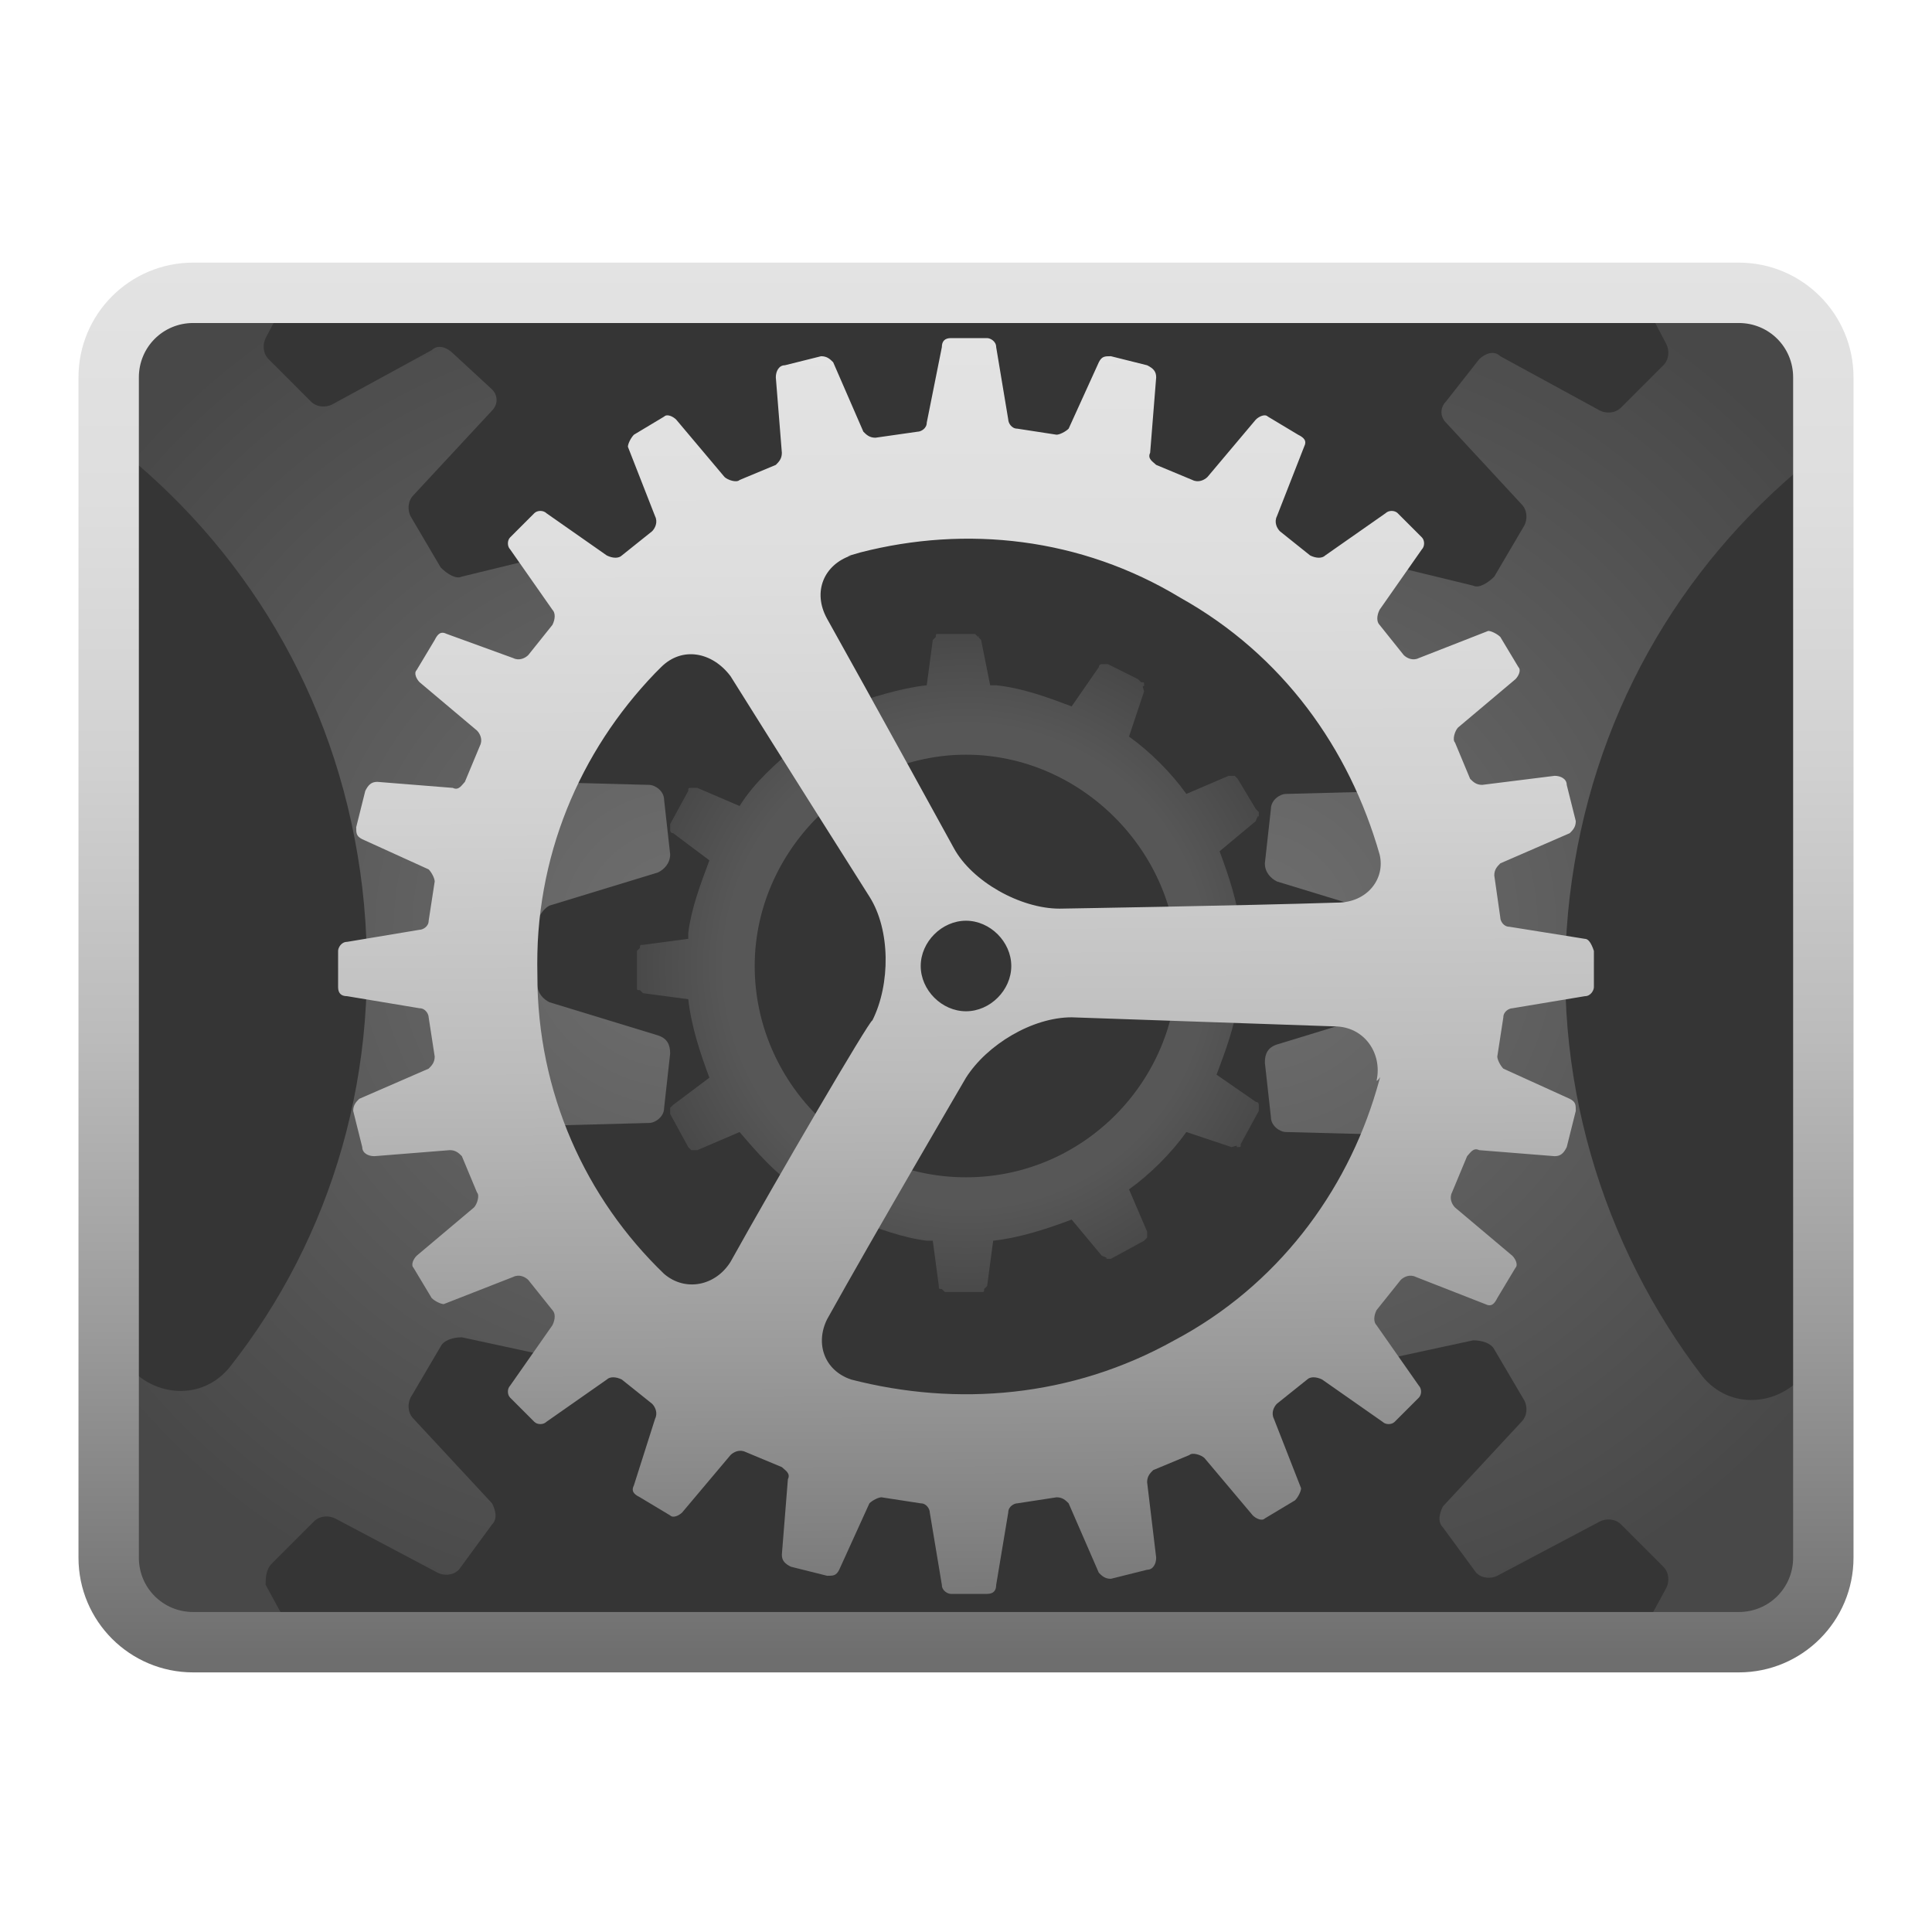
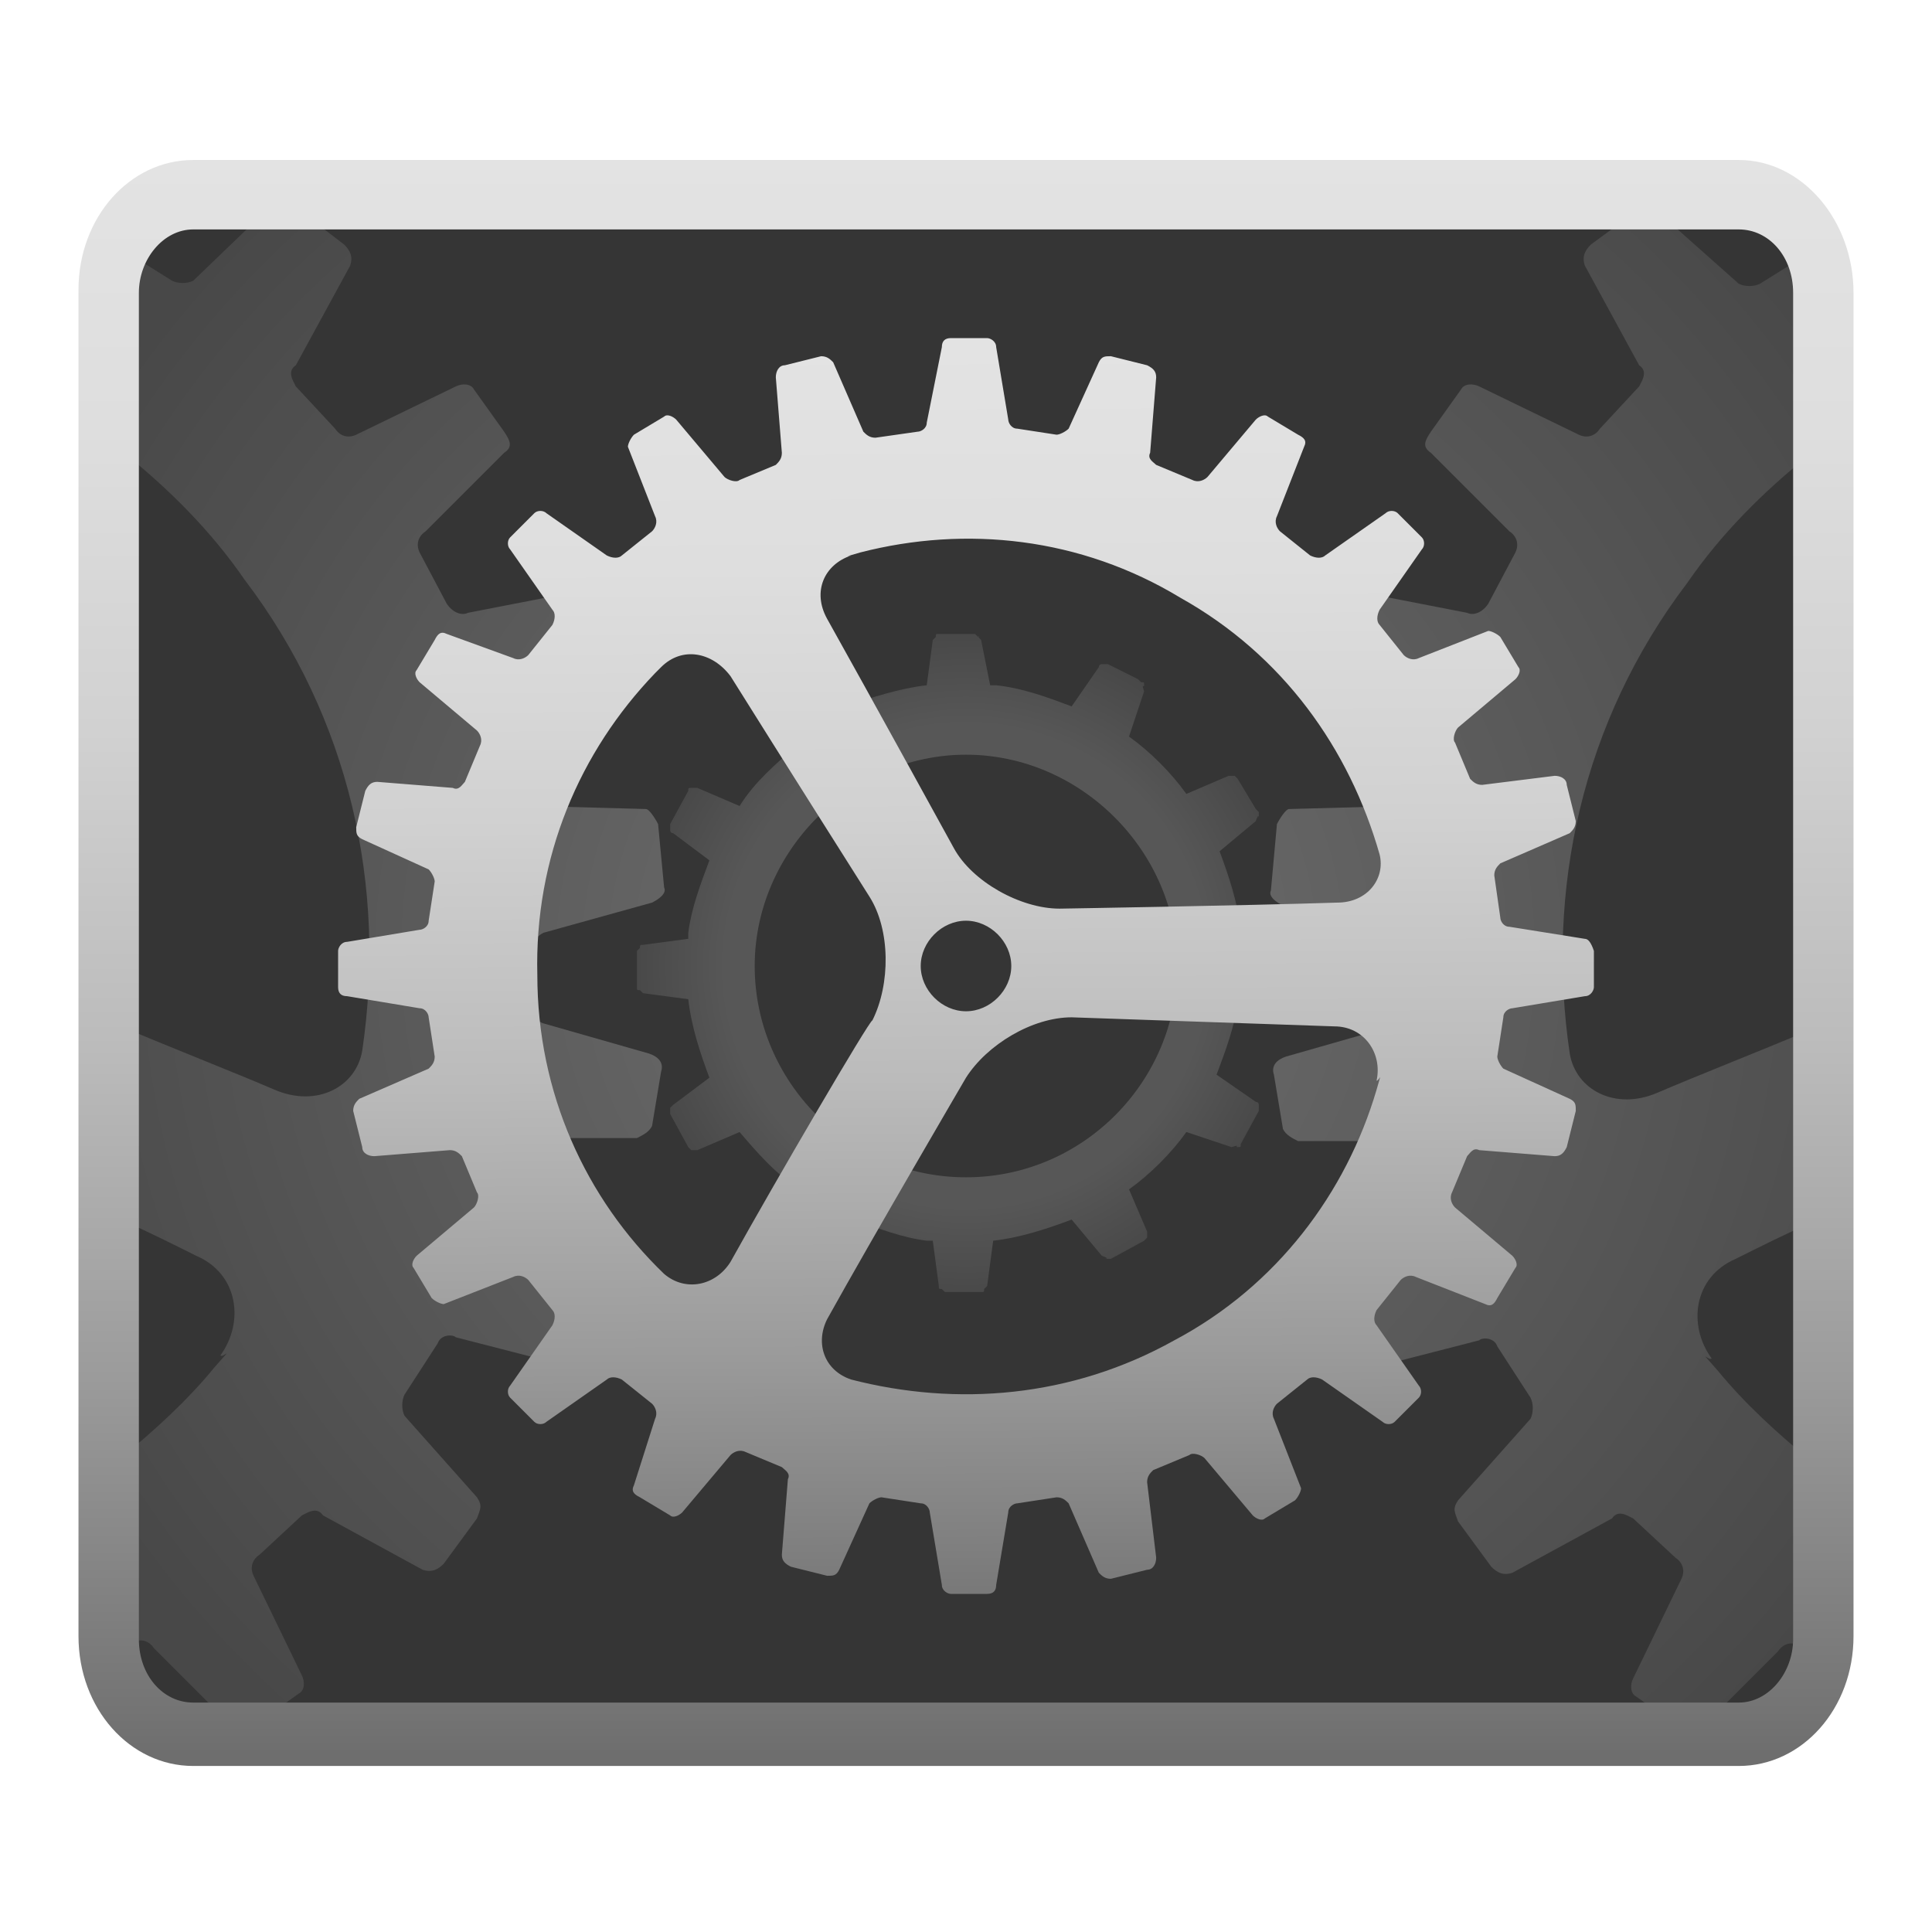
<svg xmlns="http://www.w3.org/2000/svg" version="1.1" id="settings" image-rendering="optimizeSpeed" x="0px" y="0px" viewBox="0 0 64 64" style="enable-background:new 0 0 64 64;" xml:space="preserve">
  <style type="text/css">
	.st0{fill:#353535;}
	.st1{opacity:0.2;fill:url(#SVGID_1_);enable-background:new    ;}
- 	.st2{opacity:0.33;fill:url(#SVGID_2_);enable-background:new    ;}
- 	.st3{opacity:0.33;fill:url(#SVGID_3_);enable-background:new    ;}
- 	.st4{fill:url(#SVGID_4_);}
- 	.st5{fill:url(#SVGID_5_);}
+ 	.st2{opacity:0.33;enable-background:new    ;}
+ 	.st3{fill:url(#SVGID_2_);}
+ 	.st4{fill:url(#SVGID_3_);}
+ 	.st5{fill:url(#SVGID_4_);}
+ 	.st6{fill:url(#SVGID_5_);}
+ 	.st7{fill:url(#SVGID_6_);}
+ 	.st8{fill:url(#SVGID_7_);}
</style>
-   <g>
-     <path class="st0" d="M56.8,54.7H7.2c-2.1,0-3.8-1.7-3.8-3.8V13c0-2.1,1.7-3.8,3.8-3.8h49.6c2.1,0,3.8,1.7,3.8,3.8v38   C60.6,53,58.9,54.7,56.8,54.7z" />
-     <radialGradient id="SVGID_1_" cx="32.001" cy="34" r="16.47" gradientTransform="matrix(1 0 0 -1 0 66)" gradientUnits="userSpaceOnUse">
-       <stop offset="0.48" style="stop-color:#E3E3E3" />
-       <stop offset="0.774" style="stop-color:#6E6E6E" />
-     </radialGradient>
-     <path class="st1" d="M42.8,31.2c0-0.1,0-0.1-0.1-0.1L42.6,31l-1.5-0.2c-0.1-0.9-0.4-1.8-0.7-2.6l1.2-1c0.1-0.3,0.1-0.1,0.1-0.1   c0-0.1,0-0.1,0-0.2l-0.1-0.1l0,0l0,0l-0.6-1l-0.1-0.1c-0.1,0-0.1,0-0.2,0l-1.4,0.6c-0.5-0.7-1.2-1.4-1.9-1.9l0.5-1.5   c-0.1-0.3,0-0.1,0-0.2s0-0.1-0.1-0.1l-0.1-0.1l-1-0.5c-0.1,0-0.1,0-0.2,0c-0.1,0-0.1,0.1-0.1,0.1l-0.9,1.3   c-0.8-0.3-1.6-0.6-2.5-0.7c-0.1,0-0.1,0-0.2,0l-0.3-1.5c-0.2-0.2,0-0.1-0.1-0.1L32.3,21l0,0h-1.2C31,21,31,21,31,21.1l-0.1,0.1   l-0.2,1.5c-0.9,0.1-1.8,0.4-2.7,0.7l-0.9-1.2L27,22.1c-0.1,0-0.1,0-0.2,0L25.9,23l-0.1,0.1c0,0.1,0,0.1,0,0.2l0.6,1.4   c-0.7,0.6-1.4,1.2-1.9,2l-1.4-0.6c-0.1,0-0.1,0-0.2,0s-0.1,0-0.1,0.1l-0.6,1.1c0,0.1,0,0.1,0,0.2s0.1,0.1,0.1,0.1l1.2,0.9   c-0.3,0.8-0.6,1.6-0.7,2.4c0,0.1,0,0.2,0,0.2l-1.5,0.2c-0.1,0-0.1,0-0.1,0.1l-0.1,0.1v1.2c0,0.1,0,0.1,0.1,0.1l0.1,0.1l1.5,0.2   c0.1,0.9,0.4,1.8,0.7,2.6l-1.2,0.9l-0.1,0.1c0,0.1,0,0.1,0,0.2l0.6,1.1l0.1,0.1c0.1,0,0.1,0,0.2,0l1.4-0.6c0.6,0.7,1.2,1.4,2,1.9   l-0.6,1.4c0,0.1,0,0.1,0,0.2c0,0.1,0,0.1,0.1,0.1l1.1,0.6c0.1,0,0.1,0,0.2,0s0.1-0.1,0.1-0.1l0.9-1.2c0.8,0.3,1.6,0.6,2.4,0.7   c0.1,0,0.2,0,0.2,0l0.2,1.5c0,0.1,0,0.1,0.1,0.1l0.1,0.1h1.2c0.1,0,0.1,0,0.1-0.1l0.1-0.1l0.2-1.5c0.9-0.1,1.8-0.4,2.6-0.7l1,1.2   c0.3,0.1,0.1,0.1,0.1,0.1c0.1,0,0.1,0,0.2,0l1.1-0.6L38,41c0-0.1,0-0.1,0-0.2l-0.6-1.4c0.7-0.5,1.4-1.2,1.9-1.9l1.5,0.5   c0.3-0.1,0.1,0,0.2,0s0.1,0,0.1-0.1l0.6-1.1c0-0.1,0-0.1,0-0.2c0-0.1-0.1-0.1-0.1-0.1l-1.3-0.9c0.3-0.8,0.6-1.6,0.7-2.4   c0-0.1,0-0.1,0-0.2l1.5-0.3c0.2-0.2,0.1,0,0.1-0.1l0.1-0.1L42.8,31.2z M32,39c-3.9,0-7-3.2-7-7s3.2-7,7-7s7,3.2,7,7S35.9,39,32,39z   " />
-     <radialGradient id="SVGID_2_" cx="22.581" cy="35.194" r="24.002" gradientTransform="matrix(1 0 0 -1 0 66)" gradientUnits="userSpaceOnUse">
+   <path class="st0" d="M56.8,57.7H7.2c-2.1,0-3.8-1.9-3.8-4.3V10.5c0-2.4,1.7-4.3,3.8-4.3h49.6c2.1,0,3.8,1.9,3.8,4.3v43  C60.6,55.8,58.9,57.7,56.8,57.7z" />
+   <radialGradient id="SVGID_1_" cx="32.001" cy="1046" r="16.47" gradientTransform="matrix(1 0 0 1 0 -1014)" gradientUnits="userSpaceOnUse">
+     <stop offset="0.48" style="stop-color:#E3E3E3" />
+     <stop offset="0.774" style="stop-color:#6E6E6E" />
+   </radialGradient>
+   <path class="st1" d="M42.8,31.2c0-0.1,0-0.1-0.1-0.1L42.6,31l-1.5-0.2c-0.1-0.9-0.4-1.8-0.7-2.6l1.2-1c0.1-0.3,0.1-0.1,0.1-0.1  c0-0.1,0-0.1,0-0.2l-0.1-0.1l0,0l0,0l-0.6-1l-0.1-0.1c-0.1,0-0.1,0-0.2,0l-1.4,0.6c-0.5-0.7-1.2-1.4-1.9-1.9l0.5-1.5  c-0.1-0.3,0-0.1,0-0.2s0-0.1-0.1-0.1l-0.1-0.1l-1-0.5c-0.1,0-0.1,0-0.2,0c-0.1,0-0.1,0.1-0.1,0.1l-0.9,1.3c-0.8-0.3-1.6-0.6-2.5-0.7  c-0.1,0-0.1,0-0.2,0l-0.3-1.5c-0.2-0.2,0-0.1-0.1-0.1L32.3,21l0,0h-1.2C31,21,31,21,31,21.1l-0.1,0.1l-0.2,1.5  c-0.9,0.1-1.8,0.4-2.7,0.7l-0.9-1.2L27,22.1c-0.1,0-0.1,0-0.2,0L25.9,23l-0.1,0.1c0,0.1,0,0.1,0,0.2l0.6,1.4c-0.7,0.6-1.4,1.2-1.9,2  l-1.4-0.6c-0.1,0-0.1,0-0.2,0s-0.1,0-0.1,0.1l-0.6,1.1c0,0.1,0,0.1,0,0.2s0.1,0.1,0.1,0.1l1.2,0.9c-0.3,0.8-0.6,1.6-0.7,2.4  c0,0.1,0,0.2,0,0.2l-1.5,0.2c-0.1,0-0.1,0-0.1,0.1l-0.1,0.1v1.2c0,0.1,0,0.1,0.1,0.1l0.1,0.1l1.5,0.2c0.1,0.9,0.4,1.8,0.7,2.6  l-1.2,0.9l-0.1,0.1c0,0.1,0,0.1,0,0.2l0.6,1.1l0.1,0.1c0.1,0,0.1,0,0.2,0l1.4-0.6c0.6,0.7,1.2,1.4,2,1.9l-0.6,1.4c0,0.1,0,0.1,0,0.2  c0,0.1,0,0.1,0.1,0.1l1.1,0.6c0.1,0,0.1,0,0.2,0s0.1-0.1,0.1-0.1l0.9-1.2c0.8,0.3,1.6,0.6,2.4,0.7c0.1,0,0.2,0,0.2,0l0.2,1.5  c0,0.1,0,0.1,0.1,0.1l0.1,0.1h1.2c0.1,0,0.1,0,0.1-0.1l0.1-0.1l0.2-1.5c0.9-0.1,1.8-0.4,2.6-0.7l1,1.2c0.3,0.1,0.1,0.1,0.1,0.1  c0.1,0,0.1,0,0.2,0l1.1-0.6L38,41c0-0.1,0-0.1,0-0.2l-0.6-1.4c0.7-0.5,1.4-1.2,1.9-1.9l1.5,0.5c0.3-0.1,0.1,0,0.2,0s0.1,0,0.1-0.1  l0.6-1.1c0-0.1,0-0.1,0-0.2c0-0.1-0.1-0.1-0.1-0.1l-1.3-0.9c0.3-0.8,0.6-1.6,0.7-2.4c0-0.1,0-0.1,0-0.2l1.5-0.3  c0.2-0.2,0.1,0,0.1-0.1l0.1-0.1L42.8,31.2z M32,39c-3.9,0-7-3.2-7-7s3.2-7,7-7s7,3.2,7,7S35.9,39,32,39z" />
+   <g class="st2">
+     <radialGradient id="SVGID_2_" cx="31.71" cy="31.601" r="33.42" gradientUnits="userSpaceOnUse">
      <stop offset="0" style="stop-color:#E3E3E3" />
      <stop offset="1" style="stop-color:#6E6E6E" />
    </radialGradient>
-     <path class="st2" d="M7.2,54.7H10l-1.2-2.2c0-0.2,0-0.5,0.2-0.7l1.4-1.4c0.2-0.2,0.5-0.2,0.7-0.1l3.4,1.8c0.2,0.1,0.5,0.1,0.7-0.1   l1.1-1.5c0.2-0.2,0.1-0.5,0-0.7L13.7,47c-0.2-0.2-0.2-0.5-0.1-0.7l1-1.7c0.1-0.2,0.4-0.3,0.7-0.3l3.7,0.8c0.2,0.1,0.5-0.1,0.6-0.3   l0.7-1.7c0.1-0.2,0-0.5-0.2-0.7l-3.2-2c-0.2-0.1-0.3-0.4-0.3-0.7l0.5-1.9c0.1-0.2,0.3-0.4,0.6-0.5l3.8-0.1c0.2,0,0.5-0.2,0.5-0.5   l0.2-1.8c0-0.3-0.1-0.5-0.4-0.6l-3.6-1.1c-0.2-0.1-0.4-0.3-0.4-0.6v-2c0-0.2,0.2-0.5,0.4-0.6l3.6-1.1c0.2-0.1,0.4-0.3,0.4-0.6   L22,26.5c0-0.3-0.3-0.5-0.5-0.5l-3.8-0.1c-0.2,0-0.5-0.2-0.6-0.4l-0.5-1.9c-0.1-0.2,0.1-0.5,0.3-0.7l3.2-2c0.2-0.1,0.3-0.4,0.2-0.7   l-0.7-1.7c-0.1-0.2-0.4-0.4-0.6-0.3l-3.7,0.9c-0.2,0.1-0.5-0.1-0.7-0.3l-1-1.7c-0.1-0.2-0.1-0.5,0.1-0.7l2.6-2.8   c0.2-0.2,0.2-0.5,0-0.7L15,11.7c-0.2-0.2-0.5-0.3-0.7-0.1L11,13.4c-0.2,0.1-0.5,0.1-0.7-0.1l-1.4-1.4c-0.2-0.2-0.2-0.5-0.1-0.7   l1-1.9H7.2C5.1,9.3,3.4,11,3.4,13v1.5c0.1,0.1,0.2,0.1,0.4,0.2c0,0-0.5-0.4,0.3,0.3c4.3,3.5,7.2,8.5,7.9,14.4   c0.7,6-1,11.6-4.4,15.9l0,0c-0.9,1.1-2.5,1-3.4-0.1c-0.2-0.3-0.5-0.7-0.8-1V51C3.4,53,5.1,54.7,7.2,54.7z" />
-     <radialGradient id="SVGID_3_" cx="-1839.918" cy="35.083" r="24.002" gradientTransform="matrix(-1 0 0 -1 -1798.499 66)" gradientUnits="userSpaceOnUse">
+     <path class="st3" d="M21.8,27.3c-0.1-0.2-0.3-0.5-0.4-0.5l-3.7-0.1c-0.3,0-0.5-0.2-0.6-0.4l-0.5-1.8c-0.1-0.2,0-0.5,0.3-0.7   l3.1-1.9c0.2-0.1,0.3-0.3,0.2-0.5l-0.6-1.6c-0.1-0.2-0.3-0.3-0.5-0.2l-3.6,0.7c-0.2,0.1-0.5,0-0.7-0.3l-0.9-1.7   c-0.1-0.2-0.1-0.5,0.2-0.7l2.6-2.6c0.3-0.2,0.2-0.4,0-0.7l-1-1.4c-0.1-0.2-0.4-0.2-0.6-0.1l-3.3,1.6c-0.2,0.1-0.5,0.1-0.7-0.2   l-1.3-1.4c-0.1-0.2-0.3-0.5,0-0.7l1.8-3.3c0.1-0.3,0-0.5-0.2-0.7L9.7,6.8c-0.3-0.1-0.4-0.2-0.7,0L6.4,9.3c-0.2,0.1-0.5,0.1-0.7,0   l-1.6-1v6.7c1.5,1.2,2.9,2.6,4,4.2c3.5,4.6,4.7,10.2,3.9,15.6c-0.2,1.2-1.5,1.9-2.9,1.3c-1.4-0.6-3.2-1.3-5.1-2.1v6.4   c0.9,0.4,1.7,0.8,2.5,1.2c1.4,0.6,1.6,2.2,0.8,3.3c0.1,0.1,0.5-0.4-0.2,0.4c-0.9,1.1-2,2.1-3.1,3v6.3l0.4-0.2   c0.2-0.1,0.5-0.1,0.7,0.2l2.6,2.6C7.9,57.2,8,57.3,8,57.3h0.2c0.1,0,0.2-0.1,0.3-0.2l1.4-1c0.2-0.1,0.2-0.4,0.1-0.6l-1.6-3.3   c-0.1-0.2-0.1-0.5,0.2-0.7l1.4-1.3c0.2-0.1,0.5-0.3,0.7,0l3.3,1.8c0.3,0.1,0.5,0,0.7-0.2l1.1-1.5c0.1-0.3,0.2-0.4,0-0.7l-2.4-2.7   c-0.1-0.2-0.1-0.5,0-0.7l1.1-1.7c0.1-0.3,0.5-0.3,0.6-0.2l3.5,0.9c0.3,0.1,0.5-0.1,0.6-0.2l0.7-1.6c0-0.5,0-0.7-0.2-0.7l-3.2-2   c-0.3-0.1-0.3-0.5-0.2-0.6l0.6-2c0.1-0.3,0.3-0.4,0.5-0.4l3.7,0c0.2-0.1,0.4-0.2,0.5-0.4l0.3-1.8c0.1-0.3-0.1-0.5-0.4-0.6l-3.5-1   c-0.3-0.1-0.3-0.3-0.4-0.5l0-1.9c-0.1-0.2,0.2-0.5,0.4-0.6l3.6-1c0.2-0.1,0.5-0.3,0.4-0.5L21.8,27.3z" />
+     <radialGradient id="SVGID_3_" cx="4.077" cy="6.693" r="4.315837e-05" gradientUnits="userSpaceOnUse">
      <stop offset="0" style="stop-color:#E3E3E3" />
      <stop offset="1" style="stop-color:#6E6E6E" />
    </radialGradient>
-     <path class="st3" d="M56.8,54.8H54l1.2-2.2c0.1-0.2,0.1-0.5-0.1-0.7l-1.4-1.4c-0.2-0.2-0.5-0.2-0.7-0.1l-3.4,1.8   c-0.2,0.1-0.5,0.1-0.7-0.1l-1.1-1.5c-0.2-0.2-0.1-0.5,0-0.7l2.6-2.8c0.2-0.2,0.2-0.5,0.1-0.7l-1-1.7c-0.1-0.2-0.4-0.3-0.7-0.3   l-3.7,0.8c-0.2,0.1-0.5-0.1-0.6-0.3l-0.7-1.7c-0.1-0.2,0-0.5,0.2-0.7l3.2-2c0.2-0.1,0.3-0.4,0.3-0.7L47,38.1   c-0.1-0.2-0.3-0.4-0.6-0.5l-3.8-0.1c-0.2,0-0.5-0.2-0.5-0.5l-0.2-1.8c0-0.3,0.1-0.5,0.4-0.6l3.6-1.1c0.2-0.1,0.4-0.3,0.4-0.6v-2   c0-0.2-0.2-0.5-0.4-0.6l-3.6-1.1c-0.2-0.1-0.4-0.3-0.4-0.6l0.2-1.8c0-0.3,0.3-0.5,0.5-0.5l3.8-0.1c0.2,0,0.5-0.2,0.6-0.4l0.5-1.9   c0.1-0.2-0.1-0.5-0.3-0.7l-3.2-2c-0.2-0.1-0.3-0.4-0.2-0.7l0.7-1.7c0.1-0.2,0.4-0.4,0.6-0.3l3.7,0.9c0.2,0.1,0.5-0.1,0.7-0.3l1-1.7   c0.1-0.2,0.1-0.5-0.1-0.7L47.9,14c-0.2-0.2-0.2-0.5,0-0.7l1.1-1.4c0.2-0.2,0.5-0.3,0.7-0.1l3.3,1.8c0.2,0.1,0.5,0.1,0.7-0.1   l1.4-1.4c0.2-0.2,0.2-0.5,0.1-0.7l-1-1.9h2.6c2.1,0,3.8,1.7,3.8,3.8v1.5c-0.1,0.1-0.2,0.1-0.4,0.2c0,0,0.5-0.4-0.3,0.3   c-4.3,3.5-7.2,8.5-7.9,14.4s1.1,11.6,4.4,15.9l0,0c0.9,1.1,2.5,1,3.4-0.1c0.2-0.3,0.5-0.7,0.8-1v6.8C60.6,53.2,58.9,54.8,56.8,54.8   z" />
-     <linearGradient id="SVGID_4_" gradientUnits="userSpaceOnUse" x1="32.11" y1="10.956" x2="31.901" y2="54.671" gradientTransform="matrix(1 0 0 -1 0 66)">
-       <stop offset="0" style="stop-color:#6E6E6E" />
-       <stop offset="2.772886e-02" style="stop-color:#747474" />
-       <stop offset="0.236" style="stop-color:#9B9B9B" />
-       <stop offset="0.442" style="stop-color:#BBBBBB" />
-       <stop offset="0.641" style="stop-color:#D1D1D1" />
-       <stop offset="0.83" style="stop-color:#DEDEDE" />
-       <stop offset="1" style="stop-color:#E3E3E3" />
-     </linearGradient>
-     <path class="st4" d="M52.5,31.1L50,30.7c-0.2,0-0.3-0.2-0.3-0.3L49.5,29c0-0.2,0.1-0.3,0.2-0.4l2.3-1c0.1-0.1,0.2-0.2,0.2-0.4   L51.9,26c0-0.2-0.2-0.3-0.4-0.3L49.1,26c-0.2,0-0.3-0.1-0.4-0.2l-0.5-1.2c-0.1-0.1,0-0.4,0.1-0.5l1.9-1.6c0.1-0.1,0.2-0.3,0.1-0.4   l-0.6-1c-0.1-0.1-0.3-0.2-0.4-0.2L47,21.8c-0.2,0.1-0.4,0-0.5-0.1l-0.8-1c-0.1-0.1-0.1-0.3,0-0.5l1.4-2c0.1-0.1,0.1-0.3,0-0.4   L46.3,17c-0.1-0.1-0.3-0.1-0.4,0l-2,1.4c-0.1,0.1-0.3,0.1-0.5,0l-1-0.8c-0.1-0.1-0.2-0.3-0.1-0.5l0.9-2.3l0,0   c0.1-0.2,0-0.3-0.2-0.4l-1-0.6c-0.1-0.1-0.3,0-0.4,0.1L40,15.8c-0.1,0.1-0.3,0.2-0.5,0.1l-1.2-0.5c-0.1-0.1-0.3-0.2-0.2-0.4   l0.2-2.5c0-0.2-0.1-0.3-0.3-0.4l-1.2-0.3c-0.2,0-0.3,0-0.4,0.2l-1,2.2c-0.1,0.1-0.3,0.2-0.4,0.2l-1.3-0.2c-0.2,0-0.3-0.2-0.3-0.3   L33,11.5c0-0.2-0.2-0.3-0.3-0.3h-1.2c-0.2,0-0.3,0.1-0.3,0.3L30.7,14c0,0.2-0.2,0.3-0.3,0.3L29,14.5c-0.2,0-0.3-0.1-0.4-0.2l-1-2.3   c-0.1-0.1-0.2-0.2-0.4-0.2L26,12.1c-0.2,0-0.3,0.2-0.3,0.4l0.2,2.5c0,0.2-0.1,0.3-0.2,0.4l-1.2,0.5c-0.1,0.1-0.4,0-0.5-0.1   l-1.6-1.9c-0.1-0.1-0.3-0.2-0.4-0.1l-1,0.6c-0.1,0.1-0.2,0.3-0.2,0.4l0.9,2.3c0.1,0.2,0,0.4-0.1,0.5l-1,0.8c-0.1,0.1-0.3,0.1-0.5,0   l-2-1.4c-0.1-0.1-0.3-0.1-0.4,0l-0.8,0.8c-0.1,0.1-0.1,0.3,0,0.4l1.4,2c0.1,0.1,0.1,0.3,0,0.5l-0.8,1c-0.1,0.1-0.3,0.2-0.5,0.1   L14.8,21c-0.2-0.1-0.3,0-0.4,0.2l-0.6,1c-0.1,0.1,0,0.3,0.1,0.4l1.9,1.6c0.1,0.1,0.2,0.3,0.1,0.5l-0.5,1.2   c-0.1,0.1-0.2,0.3-0.4,0.2l-2.5-0.2c-0.2,0-0.3,0.1-0.4,0.3l-0.3,1.2c0,0.2,0,0.3,0.2,0.4l2.2,1c0.1,0.1,0.2,0.3,0.2,0.4l-0.2,1.3   c0,0.2-0.2,0.3-0.3,0.3l-2.4,0.4c-0.2,0-0.3,0.2-0.3,0.3v1.2c0,0.2,0.1,0.3,0.3,0.3l2.4,0.4c0.2,0,0.3,0.2,0.3,0.3l0.2,1.3   c0,0.2-0.1,0.3-0.2,0.4l-2.3,1c-0.1,0.1-0.2,0.2-0.2,0.4L12,38c0,0.2,0.2,0.3,0.4,0.3l2.5-0.2c0.2,0,0.3,0.1,0.4,0.2l0.5,1.2   c0.1,0.1,0,0.4-0.1,0.5l-1.9,1.6c-0.1,0.1-0.2,0.3-0.1,0.4l0.6,1c0.1,0.1,0.3,0.2,0.4,0.2l2.3-0.9c0.2-0.1,0.4,0,0.5,0.1l0.8,1   c0.1,0.1,0.1,0.3,0,0.5l-1.4,2c-0.1,0.1-0.1,0.3,0,0.4l0.8,0.8c0.1,0.1,0.3,0.1,0.4,0l2-1.4c0.1-0.1,0.3-0.1,0.5,0l1,0.8   c0.1,0.1,0.2,0.3,0.1,0.5L21,49.2c-0.1,0.2,0,0.3,0.2,0.4l1,0.6c0.1,0.1,0.3,0,0.4-0.1l1.6-1.9c0.1-0.1,0.3-0.2,0.5-0.1l1.2,0.5   c0.1,0.1,0.3,0.2,0.2,0.4l-0.2,2.5c0,0.2,0.1,0.3,0.3,0.4l1.2,0.3c0.2,0,0.3,0,0.4-0.2l1-2.2c0.1-0.1,0.3-0.2,0.4-0.2l1.3,0.2   c0.2,0,0.3,0.2,0.3,0.3l0.4,2.4c0,0.2,0.2,0.3,0.3,0.3h1.2c0.2,0,0.3-0.1,0.3-0.3l0.4-2.4c0-0.2,0.2-0.3,0.3-0.3l1.3-0.2   c0.2,0,0.3,0.1,0.4,0.2l1,2.3c0.1,0.1,0.2,0.2,0.4,0.2L38,52c0.2,0,0.3-0.2,0.3-0.4L38,49.1c0-0.2,0.1-0.3,0.2-0.4l1.2-0.5   c0.1-0.1,0.4,0,0.5,0.1l1.6,1.9c0.1,0.1,0.3,0.2,0.4,0.1l1-0.6c0.1-0.1,0.2-0.3,0.2-0.4L42.2,47c-0.1-0.2,0-0.4,0.1-0.5l1-0.8   c0.1-0.1,0.3-0.1,0.5,0l2,1.4c0.1,0.1,0.3,0.1,0.4,0l0.8-0.8c0.1-0.1,0.1-0.3,0-0.4l-1.4-2c-0.1-0.1-0.1-0.3,0-0.5l0.8-1   c0.1-0.1,0.3-0.2,0.5-0.1l2.3,0.9c0.2,0.1,0.3,0,0.4-0.2l0.6-1c0.1-0.1,0-0.3-0.1-0.4L48.2,40c-0.1-0.1-0.2-0.3-0.1-0.5l0.5-1.2   c0.1-0.1,0.2-0.3,0.4-0.2l2.5,0.2c0.2,0,0.3-0.1,0.4-0.3l0.3-1.2c0-0.2,0-0.3-0.2-0.4l-2.2-1c-0.1-0.1-0.2-0.3-0.2-0.4l0.2-1.3   c0-0.2,0.2-0.3,0.3-0.3l2.4-0.4c0.2,0,0.3-0.2,0.3-0.3v-1.2C52.7,31.2,52.6,31.1,52.5,31.1z M24.1,42C24,42.1,24.1,42,24.1,42   L24.1,42z M24.2,41.8L24.2,41.8L24.2,41.8c-0.5,0.8-1.5,1-2.2,0.4l0,0c-2.6-2.5-4.2-6-4.2-9.9c-0.1-3.9,1.4-7.4,3.9-10   c0.5-0.5,0.2-0.2,0.2-0.2c0.7-0.7,1.7-0.5,2.3,0.3l0,0c1.5,2.4,4.6,7.3,4.6,7.3c0.7,1.1,0.7,2.9,0.1,4.1   C28.8,33.8,25.7,39.1,24.2,41.8z M45.6,36.1c-1,3.4-3.3,6.5-6.7,8.3l0,0c-3.4,1.9-7.2,2.2-10.7,1.3c-0.9-0.3-1.2-1.2-0.8-2   c1.5-2.7,4.6-8,4.6-8c0.7-1.1,2.2-2,3.5-2c0,0,5.8,0.2,8.7,0.3l0,0c1,0,1.6,0.9,1.4,1.8C45.7,35.8,45.8,35.4,45.6,36.1z M27.9,45.6   L27.9,45.6L27.9,45.6z M28,45.7h0.1H28z M27.4,43.7L27.4,43.7L27.4,43.7z M30.5,32c0-0.8,0.7-1.5,1.5-1.5s1.5,0.7,1.5,1.5   s-0.7,1.5-1.5,1.5S30.5,32.8,30.5,32z M44.5,29.9C44.6,29.9,44.6,29.9,44.5,29.9L44.5,29.9z M44.3,29.9   C44.3,29.9,44.4,29.9,44.3,29.9C44.4,29.9,44.4,29.9,44.3,29.9c-3.1,0.1-9.2,0.2-9.2,0.2c-1.3,0-2.9-0.9-3.5-2c0,0-2.8-5.1-4.2-7.6   l0,0c-0.5-0.9-0.1-1.8,0.8-2.1c0,0-0.4,0.1,0.3-0.1c3.5-0.9,7.3-0.5,10.6,1.5l0,0c3.4,1.9,5.6,5,6.6,8.5   C45.9,29.1,45.3,29.9,44.3,29.9z" />
-     <linearGradient id="SVGID_5_" gradientUnits="userSpaceOnUse" x1="32" y1="11.075" x2="32" y2="57.422" gradientTransform="matrix(1 0 0 -1 0 66)">
-       <stop offset="0" style="stop-color:#6E6E6E" />
-       <stop offset="2.772886e-02" style="stop-color:#747474" />
-       <stop offset="0.236" style="stop-color:#9B9B9B" />
-       <stop offset="0.442" style="stop-color:#BBBBBB" />
-       <stop offset="0.641" style="stop-color:#D1D1D1" />
-       <stop offset="0.83" style="stop-color:#DEDEDE" />
-       <stop offset="1" style="stop-color:#E3E3E3" />
-     </linearGradient>
-     <path class="st5" d="M57.6,10.7c1,0,1.8,0.8,1.8,1.8v39.1c0,1-0.8,1.8-1.8,1.8H6.4c-1,0-1.8-0.8-1.8-1.8V12.5c0-1,0.8-1.8,1.8-1.8   H57.6 M57.6,8.7H6.4c-2.1,0-3.8,1.7-3.8,3.8v39.1c0,2.1,1.7,3.8,3.8,3.8h51.2c2.1,0,3.8-1.7,3.8-3.8V12.5   C61.4,10.4,59.7,8.7,57.6,8.7L57.6,8.7z" />
+     <polygon class="st4" points="4.1,6.7 4.1,6.7 4.1,6.7  " />
  </g>
+   <g class="st2">
+     <radialGradient id="SVGID_4_" cx="31.71" cy="31.581" r="35.097" gradientTransform="matrix(-1 0 0 1 64.099 0)" gradientUnits="userSpaceOnUse">
+       <stop offset="0" style="stop-color:#E3E3E3" />
+       <stop offset="1" style="stop-color:#6E6E6E" />
+     </radialGradient>
+     <path class="st5" d="M42.3,27.3c0.1-0.2,0.3-0.5,0.4-0.5l3.7-0.1c0.3,0,0.5-0.2,0.6-0.4l0.5-1.8c0.1-0.2,0-0.5-0.3-0.7l-3.1-1.9   c-0.2-0.1-0.3-0.3-0.2-0.5l0.6-1.6c0.1-0.2,0.3-0.3,0.5-0.2l3.6,0.7c0.2,0.1,0.5,0,0.7-0.3l0.9-1.7c0.1-0.2,0.1-0.5-0.2-0.7   l-2.6-2.6c-0.3-0.2-0.2-0.4,0-0.7l1-1.4c0.1-0.2,0.4-0.2,0.6-0.1l3.3,1.6c0.2,0.1,0.5,0.1,0.7-0.2l1.3-1.4c0.1-0.2,0.3-0.5,0-0.7   l-1.8-3.3c-0.1-0.3,0-0.5,0.2-0.7l1.5-1.1c0.3-0.1,0.4-0.2,0.7,0l2.7,2.4c0.2,0.1,0.5,0.1,0.7,0l1.6-1v6.7c-1.5,1.2-2.9,2.6-4,4.2   c-3.5,4.6-4.7,10.2-3.9,15.6c0.2,1.2,1.5,1.9,2.9,1.3c1.4-0.6,3.2-1.3,5.1-2.1v6.4c-0.9,0.4-1.7,0.8-2.5,1.2   c-1.4,0.6-1.6,2.2-0.8,3.3c-0.1,0.1-0.5-0.4,0.2,0.4c0.9,1.1,2,2.1,3.1,3v6.3l-0.4-0.2c-0.2-0.1-0.5-0.1-0.7,0.2l-2.6,2.6   c-0.1,0.1-0.1,0.1-0.2,0.1h-0.2c-0.1,0-0.2-0.1-0.3-0.2l-1.4-1c-0.2-0.1-0.2-0.4-0.1-0.6l1.6-3.3c0.1-0.2,0.1-0.5-0.2-0.7l-1.4-1.3   c-0.2-0.1-0.5-0.3-0.7,0l-3.3,1.8c-0.3,0.1-0.5,0-0.7-0.2l-1.1-1.5c-0.1-0.3-0.2-0.4,0-0.7l2.4-2.7c0.1-0.2,0.1-0.5,0-0.7l-1.1-1.7   c-0.1-0.3-0.5-0.3-0.6-0.2l-3.5,0.9c-0.3,0.1-0.5-0.1-0.6-0.2l-0.7-1.6c0-0.5,0-0.7,0.2-0.7l3.2-2c0.3-0.1,0.3-0.5,0.2-0.6l-0.6-2   c-0.1-0.3-0.3-0.4-0.5-0.4l-3.7,0c-0.2-0.1-0.4-0.2-0.5-0.4l-0.3-1.8c-0.1-0.3,0.1-0.5,0.4-0.6l3.5-1c0.3-0.1,0.3-0.3,0.4-0.5   l0-1.9c0.1-0.2-0.2-0.5-0.4-0.6l-3.6-1c-0.2-0.1-0.5-0.3-0.4-0.5L42.3,27.3z" />
+     <radialGradient id="SVGID_5_" cx="4.11" cy="6.693" r="4.315837e-05" gradientTransform="matrix(-1 0 0 1 64.099 0)" gradientUnits="userSpaceOnUse">
+       <stop offset="0" style="stop-color:#E3E3E3" />
+       <stop offset="1" style="stop-color:#6E6E6E" />
+     </radialGradient>
+     <polygon class="st6" points="60,6.7 60,6.7 60,6.7  " />
+   </g>
+   <linearGradient id="SVGID_6_" gradientUnits="userSpaceOnUse" x1="32.11" y1="1069.044" x2="31.901" y2="1025.329" gradientTransform="matrix(1 0 0 1 0 -1014)">
+     <stop offset="0" style="stop-color:#6E6E6E" />
+     <stop offset="2.772886e-02" style="stop-color:#747474" />
+     <stop offset="0.236" style="stop-color:#9B9B9B" />
+     <stop offset="0.442" style="stop-color:#BBBBBB" />
+     <stop offset="0.641" style="stop-color:#D1D1D1" />
+     <stop offset="0.83" style="stop-color:#DEDEDE" />
+     <stop offset="1" style="stop-color:#E3E3E3" />
+   </linearGradient>
+   <path class="st7" d="M52.5,31.1L50,30.7c-0.2,0-0.3-0.2-0.3-0.3L49.5,29c0-0.2,0.1-0.3,0.2-0.4l2.3-1c0.1-0.1,0.2-0.2,0.2-0.4  L51.9,26c0-0.2-0.2-0.3-0.4-0.3L49.1,26c-0.2,0-0.3-0.1-0.4-0.2l-0.5-1.2c-0.1-0.1,0-0.4,0.1-0.5l1.9-1.6c0.1-0.1,0.2-0.3,0.1-0.4  l-0.6-1c-0.1-0.1-0.3-0.2-0.4-0.2L47,21.8c-0.2,0.1-0.4,0-0.5-0.1l-0.8-1c-0.1-0.1-0.1-0.3,0-0.5l1.4-2c0.1-0.1,0.1-0.3,0-0.4  L46.3,17c-0.1-0.1-0.3-0.1-0.4,0l-2,1.4c-0.1,0.1-0.3,0.1-0.5,0l-1-0.8c-0.1-0.1-0.2-0.3-0.1-0.5l0.9-2.3l0,0c0.1-0.2,0-0.3-0.2-0.4  l-1-0.6c-0.1-0.1-0.3,0-0.4,0.1L40,15.8c-0.1,0.1-0.3,0.2-0.5,0.1l-1.2-0.5c-0.1-0.1-0.3-0.2-0.2-0.4l0.2-2.5c0-0.2-0.1-0.3-0.3-0.4  l-1.2-0.3c-0.2,0-0.3,0-0.4,0.2l-1,2.2c-0.1,0.1-0.3,0.2-0.4,0.2l-1.3-0.2c-0.2,0-0.3-0.2-0.3-0.3L33,11.5c0-0.2-0.2-0.3-0.3-0.3  h-1.2c-0.2,0-0.3,0.1-0.3,0.3L30.7,14c0,0.2-0.2,0.3-0.3,0.3L29,14.5c-0.2,0-0.3-0.1-0.4-0.2l-1-2.3c-0.1-0.1-0.2-0.2-0.4-0.2  L26,12.1c-0.2,0-0.3,0.2-0.3,0.4l0.2,2.5c0,0.2-0.1,0.3-0.2,0.4l-1.2,0.5c-0.1,0.1-0.4,0-0.5-0.1l-1.6-1.9c-0.1-0.1-0.3-0.2-0.4-0.1  l-1,0.6c-0.1,0.1-0.2,0.3-0.2,0.4l0.9,2.3c0.1,0.2,0,0.4-0.1,0.5l-1,0.8c-0.1,0.1-0.3,0.1-0.5,0l-2-1.4c-0.1-0.1-0.3-0.1-0.4,0  l-0.8,0.8c-0.1,0.1-0.1,0.3,0,0.4l1.4,2c0.1,0.1,0.1,0.3,0,0.5l-0.8,1c-0.1,0.1-0.3,0.2-0.5,0.1L14.8,21c-0.2-0.1-0.3,0-0.4,0.2  l-0.6,1c-0.1,0.1,0,0.3,0.1,0.4l1.9,1.6c0.1,0.1,0.2,0.3,0.1,0.5l-0.5,1.2c-0.1,0.1-0.2,0.3-0.4,0.2l-2.5-0.2  c-0.2,0-0.3,0.1-0.4,0.3l-0.3,1.2c0,0.2,0,0.3,0.2,0.4l2.2,1c0.1,0.1,0.2,0.3,0.2,0.4l-0.2,1.3c0,0.2-0.2,0.3-0.3,0.3l-2.4,0.4  c-0.2,0-0.3,0.2-0.3,0.3v1.2c0,0.2,0.1,0.3,0.3,0.3l2.4,0.4c0.2,0,0.3,0.2,0.3,0.3l0.2,1.3c0,0.2-0.1,0.3-0.2,0.4l-2.3,1  c-0.1,0.1-0.2,0.2-0.2,0.4L12,38c0,0.2,0.2,0.3,0.4,0.3l2.5-0.2c0.2,0,0.3,0.1,0.4,0.2l0.5,1.2c0.1,0.1,0,0.4-0.1,0.5l-1.9,1.6  c-0.1,0.1-0.2,0.3-0.1,0.4l0.6,1c0.1,0.1,0.3,0.2,0.4,0.2l2.3-0.9c0.2-0.1,0.4,0,0.5,0.1l0.8,1c0.1,0.1,0.1,0.3,0,0.5l-1.4,2  c-0.1,0.1-0.1,0.3,0,0.4l0.8,0.8c0.1,0.1,0.3,0.1,0.4,0l2-1.4c0.1-0.1,0.3-0.1,0.5,0l1,0.8c0.1,0.1,0.2,0.3,0.1,0.5L21,49.2  c-0.1,0.2,0,0.3,0.2,0.4l1,0.6c0.1,0.1,0.3,0,0.4-0.1l1.6-1.9c0.1-0.1,0.3-0.2,0.5-0.1l1.2,0.5c0.1,0.1,0.3,0.2,0.2,0.4l-0.2,2.5  c0,0.2,0.1,0.3,0.3,0.4l1.2,0.3c0.2,0,0.3,0,0.4-0.2l1-2.2c0.1-0.1,0.3-0.2,0.4-0.2l1.3,0.2c0.2,0,0.3,0.2,0.3,0.3l0.4,2.4  c0,0.2,0.2,0.3,0.3,0.3h1.2c0.2,0,0.3-0.1,0.3-0.3l0.4-2.4c0-0.2,0.2-0.3,0.3-0.3l1.3-0.2c0.2,0,0.3,0.1,0.4,0.2l1,2.3  c0.1,0.1,0.2,0.2,0.4,0.2L38,52c0.2,0,0.3-0.2,0.3-0.4L38,49.1c0-0.2,0.1-0.3,0.2-0.4l1.2-0.5c0.1-0.1,0.4,0,0.5,0.1l1.6,1.9  c0.1,0.1,0.3,0.2,0.4,0.1l1-0.6c0.1-0.1,0.2-0.3,0.2-0.4L42.2,47c-0.1-0.2,0-0.4,0.1-0.5l1-0.8c0.1-0.1,0.3-0.1,0.5,0l2,1.4  c0.1,0.1,0.3,0.1,0.4,0l0.8-0.8c0.1-0.1,0.1-0.3,0-0.4l-1.4-2c-0.1-0.1-0.1-0.3,0-0.5l0.8-1c0.1-0.1,0.3-0.2,0.5-0.1l2.3,0.9  c0.2,0.1,0.3,0,0.4-0.2l0.6-1c0.1-0.1,0-0.3-0.1-0.4L48.2,40c-0.1-0.1-0.2-0.3-0.1-0.5l0.5-1.2c0.1-0.1,0.2-0.3,0.4-0.2l2.5,0.2  c0.2,0,0.3-0.1,0.4-0.3l0.3-1.2c0-0.2,0-0.3-0.2-0.4l-2.2-1c-0.1-0.1-0.2-0.3-0.2-0.4l0.2-1.3c0-0.2,0.2-0.3,0.3-0.3l2.4-0.4  c0.2,0,0.3-0.2,0.3-0.3v-1.2C52.7,31.2,52.6,31.1,52.5,31.1z M24.1,42C24,42.1,24.1,42,24.1,42L24.1,42z M24.2,41.8L24.2,41.8  L24.2,41.8c-0.5,0.8-1.5,1-2.2,0.4l0,0c-2.6-2.5-4.2-6-4.2-9.9c-0.1-3.9,1.4-7.4,3.9-10c0.5-0.5,0.2-0.2,0.2-0.2  c0.7-0.7,1.7-0.5,2.3,0.3l0,0c1.5,2.4,4.6,7.3,4.6,7.3c0.7,1.1,0.7,2.9,0.1,4.1C28.8,33.8,25.7,39.1,24.2,41.8z M45.6,36.1  c-1,3.4-3.3,6.5-6.7,8.3l0,0c-3.4,1.9-7.2,2.2-10.7,1.3c-0.9-0.3-1.2-1.2-0.8-2c1.5-2.7,4.6-8,4.6-8c0.7-1.1,2.2-2,3.5-2  c0,0,5.8,0.2,8.7,0.3l0,0c1,0,1.6,0.9,1.4,1.8C45.7,35.8,45.8,35.4,45.6,36.1z M27.9,45.6L27.9,45.6L27.9,45.6z M28,45.7h0.1H28z   M27.4,43.7L27.4,43.7L27.4,43.7z M30.5,32c0-0.8,0.7-1.5,1.5-1.5s1.5,0.7,1.5,1.5s-0.7,1.5-1.5,1.5S30.5,32.8,30.5,32z M44.5,29.9  C44.6,29.9,44.6,29.9,44.5,29.9L44.5,29.9z M44.3,29.9C44.3,29.9,44.4,29.9,44.3,29.9C44.4,29.9,44.4,29.9,44.3,29.9  c-3.1,0.1-9.2,0.2-9.2,0.2c-1.3,0-2.9-0.9-3.5-2c0,0-2.8-5.1-4.2-7.6l0,0c-0.5-0.9-0.1-1.8,0.8-2.1c0,0-0.4,0.1,0.3-0.1  c3.5-0.9,7.3-0.5,10.6,1.5l0,0c3.4,1.9,5.6,5,6.6,8.5C45.9,29.1,45.3,29.9,44.3,29.9z" />
+   <linearGradient id="SVGID_7_" gradientUnits="userSpaceOnUse" x1="32" y1="7.88" x2="32" y2="60.802" gradientTransform="matrix(1 0 0 -1 0 66)">
+     <stop offset="0" style="stop-color:#6E6E6E" />
+     <stop offset="2.772886e-02" style="stop-color:#747474" />
+     <stop offset="0.236" style="stop-color:#9B9B9B" />
+     <stop offset="0.442" style="stop-color:#BBBBBB" />
+     <stop offset="0.641" style="stop-color:#D1D1D1" />
+     <stop offset="0.83" style="stop-color:#DEDEDE" />
+     <stop offset="1" style="stop-color:#E3E3E3" />
+   </linearGradient>
+   <path class="st8" d="M57.6,7.6c1,0,1.8,0.9,1.8,2.1v44.6c0,1.1-0.8,2.1-1.8,2.1H6.4c-1,0-1.8-0.9-1.8-2.1V9.7c0-1.1,0.8-2.1,1.8-2.1  H57.6 M57.6,5.3H6.4c-2.1,0-3.8,1.9-3.8,4.3v44.6c0,2.4,1.7,4.3,3.8,4.3h51.2c2.1,0,3.8-1.9,3.8-4.3V9.7C61.4,7.3,59.7,5.3,57.6,5.3  L57.6,5.3z" />
</svg>
